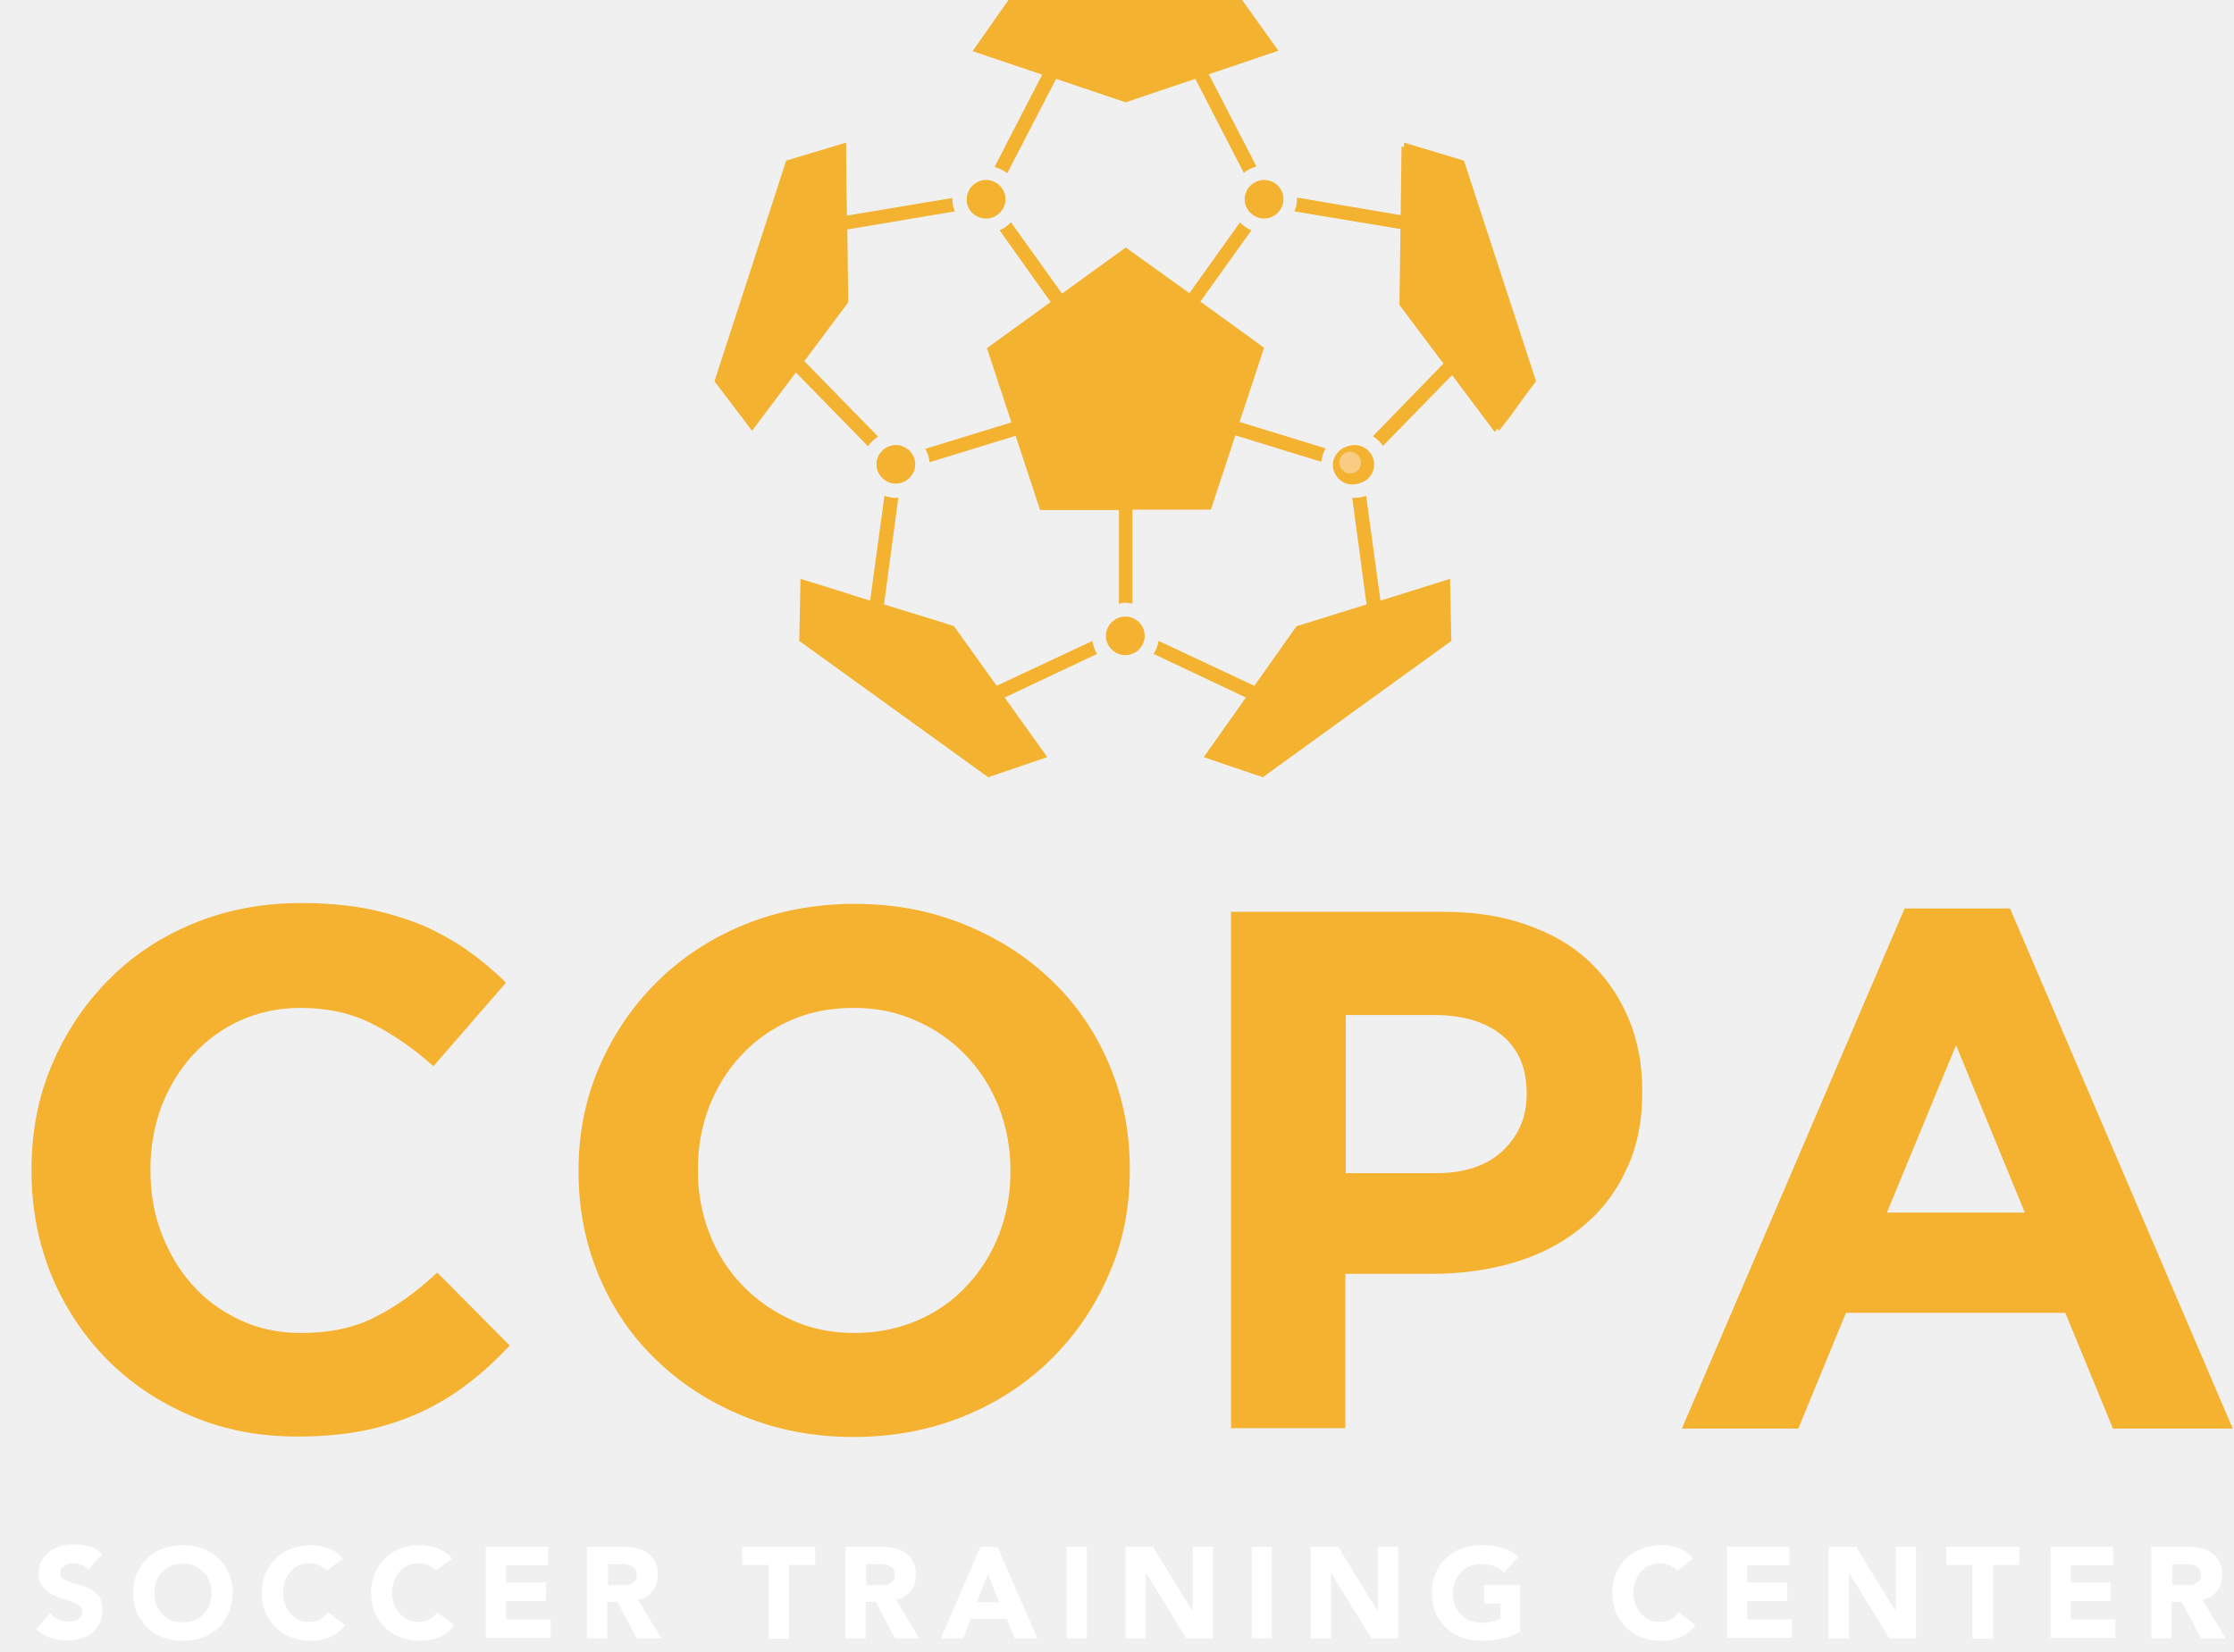
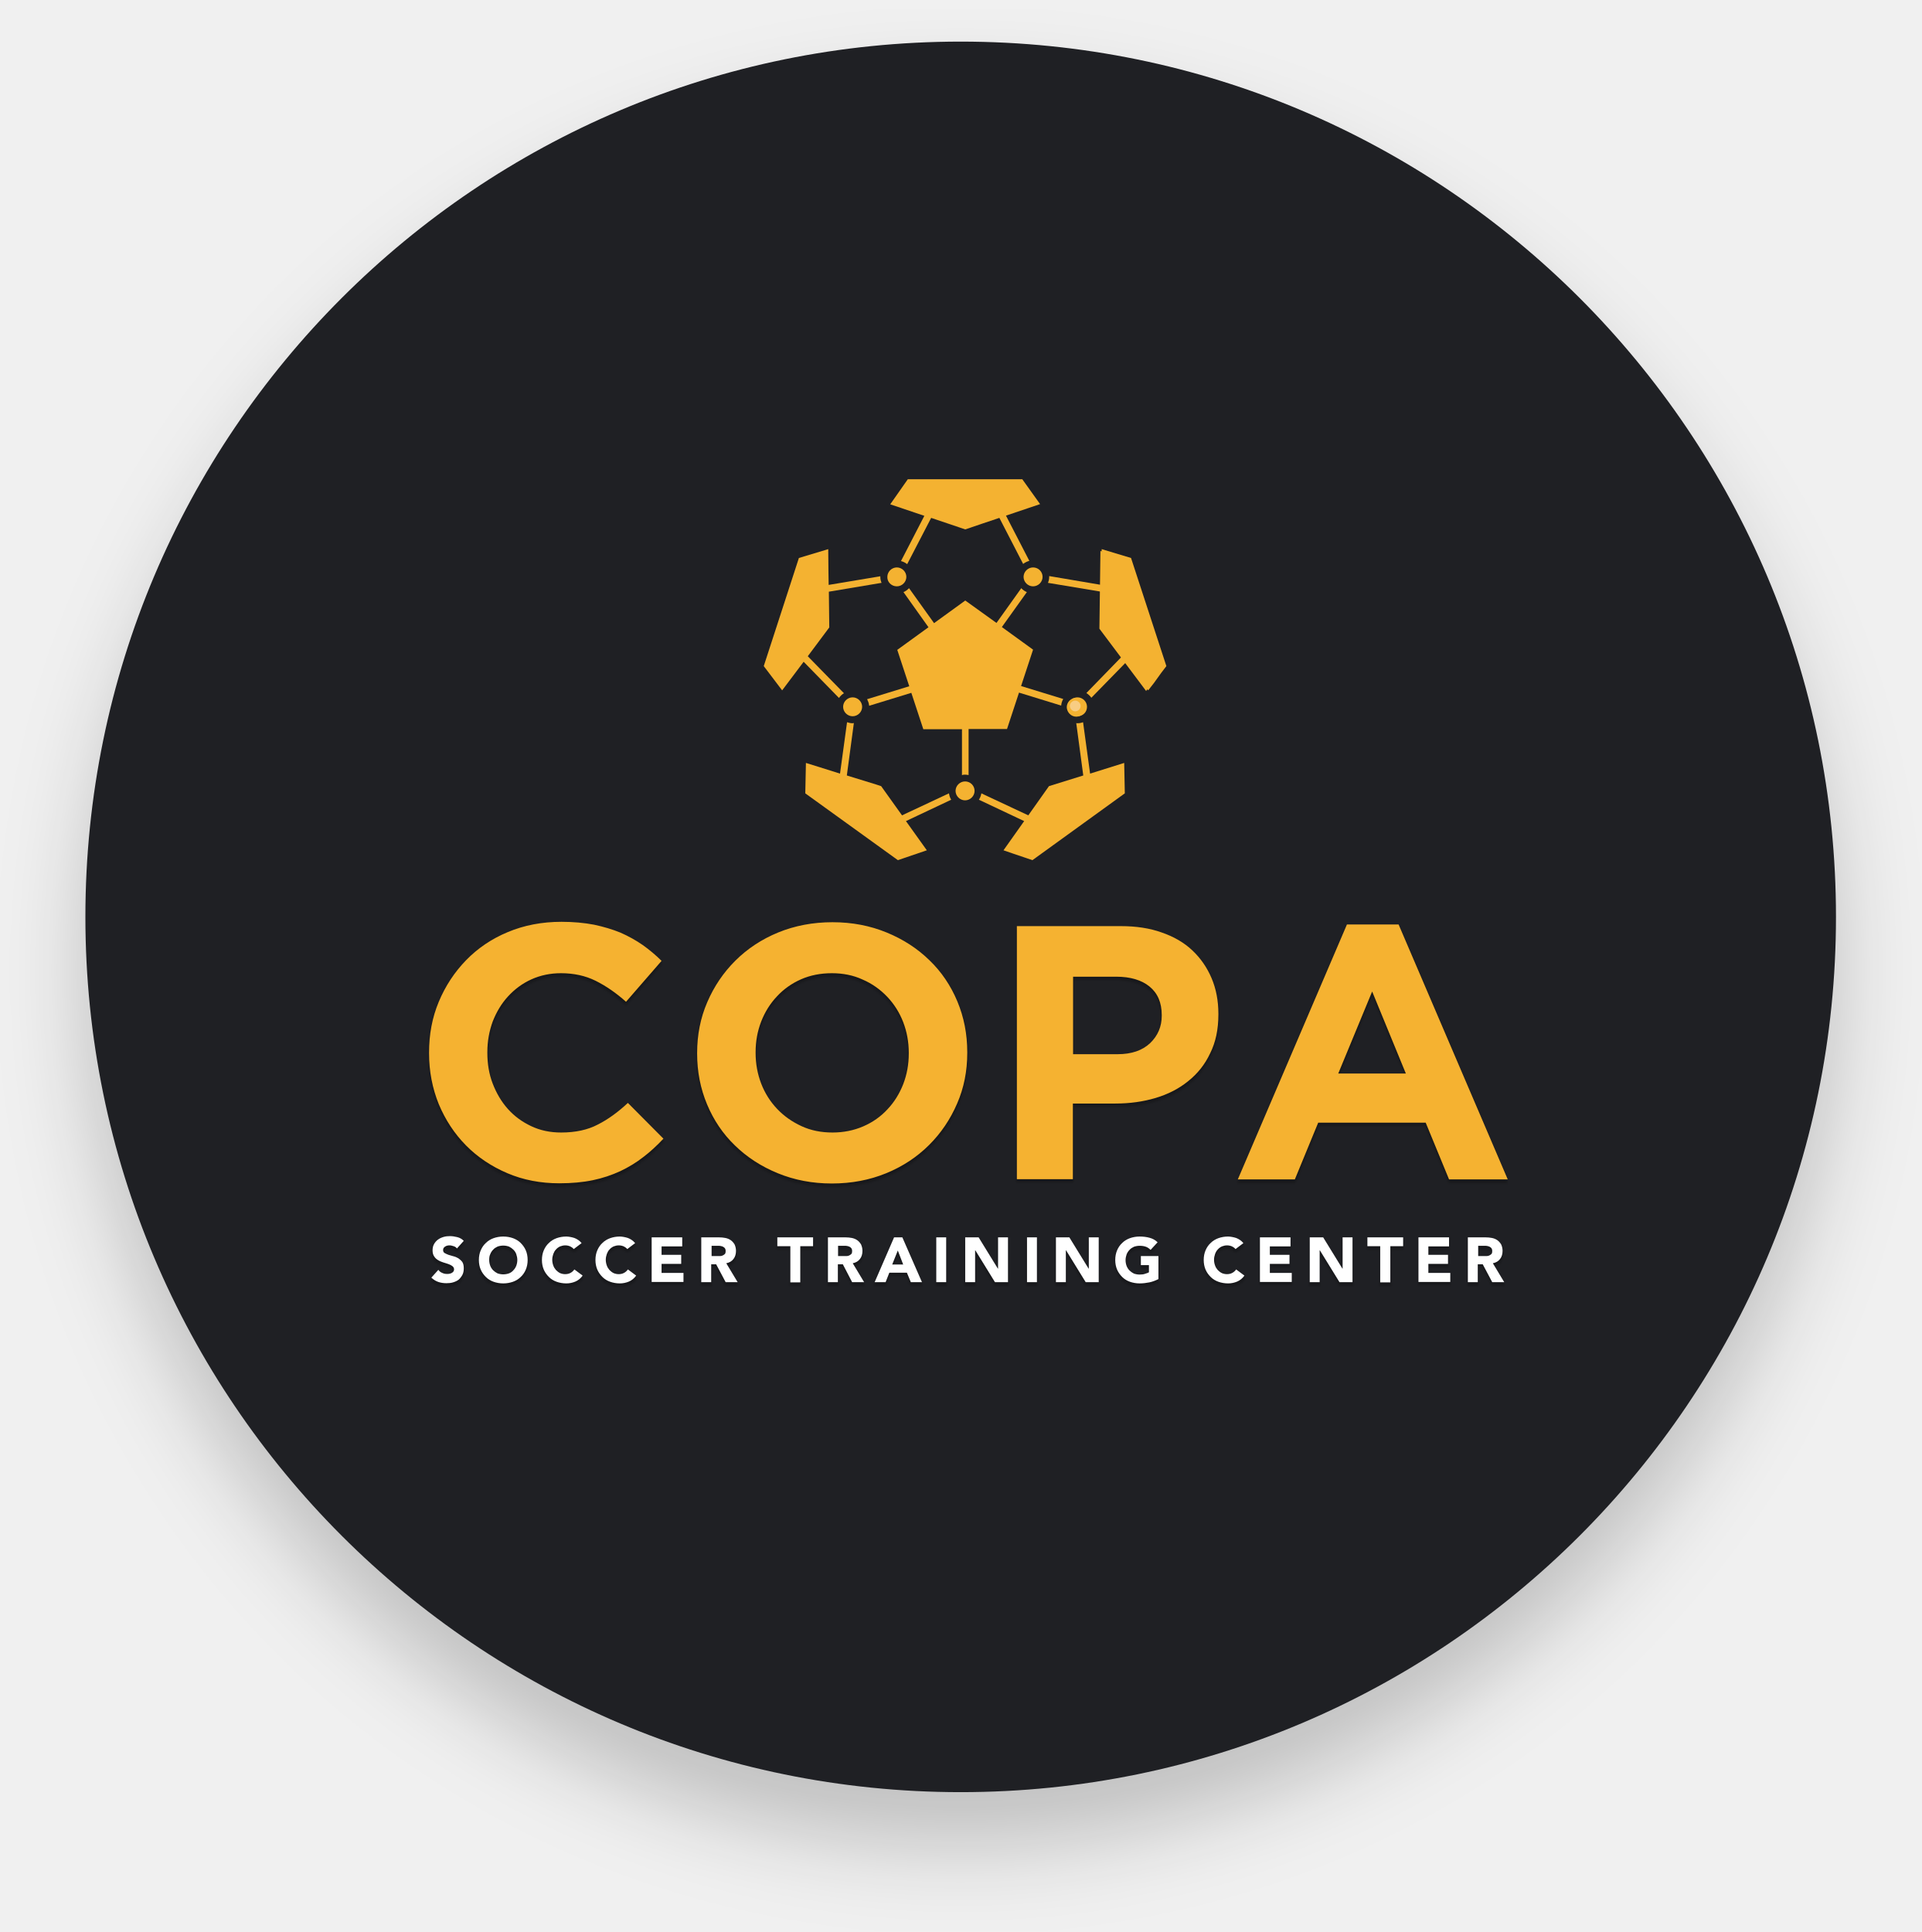
- <svg xmlns="http://www.w3.org/2000/svg" width="384" height="284" viewBox="0 0 384 284" fill="none">
-   <g>
-     <path fill-rule="evenodd" clip-rule="evenodd" d="M87.626 231.32L75.157 218.773C71.677 222.018 68.197 224.542 64.644 226.344C61.092 228.219 56.814 229.157 51.739 229.157C47.897 229.157 44.417 228.436 41.227 226.921C38.037 225.407 35.355 223.46 33.035 220.864C30.787 218.34 29.047 215.384 27.742 211.995C26.438 208.605 25.858 205 25.858 201.25V200.962C25.858 197.14 26.51 193.607 27.742 190.217C29.047 186.9 30.787 183.944 33.107 181.42C35.427 178.896 38.11 176.877 41.3 175.435C44.49 173.993 47.97 173.272 51.667 173.272C56.162 173.272 60.222 174.137 63.847 175.94C67.472 177.742 71.024 180.194 74.504 183.295L86.974 168.945C84.944 166.926 82.697 165.051 80.376 163.393C77.984 161.734 75.374 160.292 72.619 159.066C69.792 157.912 66.674 156.975 63.267 156.254C59.859 155.605 56.017 155.244 51.885 155.244C44.997 155.244 38.69 156.47 33.035 158.85C27.308 161.229 22.45 164.546 18.39 168.729C14.33 172.911 11.14 177.742 8.82 183.295C6.5 188.847 5.413 194.76 5.413 201.106V201.322C5.413 207.668 6.573 213.653 8.82 219.206C11.14 224.758 14.33 229.589 18.39 233.7C22.45 237.81 27.308 241.055 32.89 243.434C38.472 245.814 44.562 246.968 51.087 246.968C55.437 246.968 59.352 246.607 62.832 245.886C66.312 245.165 69.502 244.083 72.474 242.713C75.374 241.343 78.129 239.685 80.594 237.738C82.987 235.935 85.306 233.772 87.626 231.32ZM194.2 201.25V200.962C194.2 194.616 193.04 188.703 190.72 183.151C188.4 177.598 185.137 172.767 180.932 168.729C176.727 164.618 171.725 161.373 165.925 158.994C160.125 156.614 153.818 155.388 146.93 155.388C140.043 155.388 133.663 156.614 127.863 158.994C122.063 161.373 117.061 164.691 112.856 168.873C108.651 173.055 105.389 177.887 102.996 183.439C100.604 188.992 99.444 194.905 99.444 201.25V201.467C99.444 207.812 100.604 213.725 102.924 219.278C105.244 224.83 108.506 229.661 112.711 233.7C116.916 237.81 121.918 241.055 127.718 243.434C133.518 245.814 139.826 247.04 146.713 247.04C153.6 247.04 159.98 245.814 165.78 243.434C171.58 241.055 176.582 237.738 180.787 233.555C184.992 229.373 188.255 224.542 190.647 218.989C193.04 213.509 194.2 207.596 194.2 201.25ZM173.682 201.467C173.682 205.288 173.03 208.822 171.725 212.211C170.42 215.528 168.607 218.484 166.215 221.008C163.895 223.532 161.068 225.551 157.733 226.993C154.398 228.436 150.773 229.157 146.93 229.157C142.943 229.157 139.318 228.436 136.056 226.921C132.793 225.407 129.966 223.46 127.501 220.864C125.108 218.34 123.223 215.384 121.918 211.995C120.613 208.605 119.961 205 119.961 201.25V200.962C119.961 197.14 120.613 193.607 121.918 190.217C123.223 186.9 125.036 183.944 127.428 181.42C129.748 178.896 132.576 176.877 135.838 175.435C139.101 173.993 142.725 173.272 146.713 173.272C150.628 173.272 154.253 173.993 157.515 175.507C160.85 176.949 163.678 178.968 166.143 181.564C168.535 184.088 170.42 187.045 171.725 190.434C173.03 193.823 173.682 197.428 173.682 201.178V201.467ZM282.285 187.766V187.477C282.285 182.934 281.488 178.752 279.893 175.002C278.298 171.253 276.051 168.008 273.151 165.267C270.251 162.527 266.626 160.436 262.421 158.994C258.216 157.48 253.431 156.758 248.066 156.758H211.599V245.526H231.246V218.989H246.181C251.184 218.989 255.896 218.34 260.246 217.042C264.596 215.744 268.438 213.797 271.701 211.129C274.963 208.533 277.573 205.288 279.386 201.394C281.343 197.5 282.285 192.958 282.285 187.766ZM262.421 188.198C262.421 192.02 261.043 195.193 258.361 197.789C255.606 200.385 251.836 201.683 246.906 201.683H231.319V174.497H246.471C251.401 174.497 255.316 175.651 258.143 177.959C260.971 180.266 262.421 183.583 262.421 187.982V188.198ZM383.784 245.598L345.504 156.182H327.38L289.1 245.598H309.11L317.302 225.695H355.002L363.194 245.598H383.784ZM348.042 208.461H324.335L336.225 179.689L348.042 208.461Z" fill="#F5B231" />
-     <path d="M15.2 269.827C14.91 269.466 14.548 269.178 14.04 269.033C13.533 268.889 13.098 268.745 12.663 268.745C12.445 268.745 12.155 268.745 11.865 268.817C11.575 268.889 11.358 268.961 11.14 269.105C10.923 269.25 10.705 269.394 10.56 269.61C10.415 269.827 10.343 270.043 10.343 270.331C10.343 270.836 10.488 271.197 10.85 271.413C11.213 271.629 11.648 271.846 12.228 272.062C12.735 272.206 13.388 272.423 13.968 272.567C14.62 272.711 15.2 272.999 15.707 273.288C16.215 273.648 16.723 274.081 17.085 274.586C17.448 275.163 17.593 275.884 17.593 276.821C17.593 277.687 17.448 278.48 17.085 279.129C16.723 279.778 16.288 280.355 15.78 280.787C15.2 281.22 14.548 281.508 13.823 281.725C13.098 281.941 12.3 282.013 11.503 282.013C10.488 282.013 9.545 281.869 8.675 281.581C7.805 281.292 7.008 280.787 6.21 280.066L8.675 277.326C9.038 277.831 9.473 278.191 10.053 278.408C10.633 278.696 11.14 278.768 11.72 278.768C12.01 278.768 12.3 278.768 12.59 278.696C12.88 278.624 13.17 278.552 13.388 278.408C13.605 278.263 13.823 278.119 13.968 277.903C14.113 277.687 14.185 277.47 14.185 277.182C14.185 276.677 13.968 276.316 13.605 276.028C13.243 275.74 12.808 275.523 12.228 275.307C11.648 275.091 11.068 274.946 10.415 274.73C9.763 274.514 9.183 274.297 8.603 273.937C8.023 273.576 7.588 273.216 7.225 272.639C6.863 272.134 6.645 271.413 6.645 270.548C6.645 269.682 6.79 268.961 7.153 268.312C7.515 267.663 7.95 267.159 8.53 266.726C9.11 266.293 9.763 266.005 10.488 265.788C11.213 265.572 11.938 265.5 12.735 265.5C13.605 265.5 14.475 265.644 15.345 265.861C16.215 266.077 16.94 266.51 17.593 267.159L15.2 269.827Z" fill="white" />
-     <path d="M22.886 273.865C22.886 272.639 23.103 271.485 23.538 270.476C23.973 269.466 24.553 268.601 25.35 267.88C26.075 267.159 27.018 266.582 28.033 266.221C29.048 265.861 30.208 265.644 31.44 265.644C32.673 265.644 33.833 265.861 34.848 266.221C35.863 266.582 36.805 267.159 37.53 267.88C38.255 268.601 38.908 269.466 39.343 270.476C39.778 271.485 39.995 272.639 39.995 273.865C39.995 275.091 39.778 276.244 39.343 277.254C38.908 278.264 38.328 279.129 37.53 279.85C36.805 280.571 35.863 281.148 34.848 281.508C33.833 281.869 32.673 282.085 31.44 282.085C30.208 282.085 29.048 281.869 28.033 281.508C27.018 281.148 26.075 280.571 25.35 279.85C24.625 279.129 23.973 278.264 23.538 277.254C23.103 276.244 22.886 275.091 22.886 273.865ZM26.51 273.865C26.51 274.586 26.655 275.307 26.873 275.884C27.09 276.461 27.453 277.038 27.888 277.47C28.323 277.903 28.83 278.264 29.41 278.552C29.99 278.768 30.715 278.912 31.44 278.912C32.165 278.912 32.89 278.768 33.47 278.552C34.05 278.336 34.558 277.975 34.993 277.47C35.428 277.038 35.79 276.461 36.008 275.884C36.225 275.307 36.37 274.586 36.37 273.865C36.37 273.144 36.225 272.495 36.008 271.846C35.79 271.197 35.428 270.692 34.993 270.259C34.558 269.827 34.05 269.466 33.47 269.178C32.89 268.961 32.165 268.817 31.44 268.817C30.715 268.817 29.99 268.961 29.41 269.178C28.83 269.466 28.323 269.755 27.888 270.259C27.453 270.692 27.09 271.269 26.873 271.846C26.583 272.423 26.51 273.072 26.51 273.865Z" fill="white" />
-     <path d="M56.162 270.043C55.799 269.61 55.364 269.322 54.929 269.106C54.422 268.889 53.842 268.745 53.189 268.745C52.537 268.745 51.957 268.889 51.377 269.106C50.797 269.394 50.362 269.682 49.927 270.187C49.492 270.62 49.202 271.197 48.984 271.774C48.767 272.423 48.622 273.072 48.622 273.793C48.622 274.514 48.767 275.235 48.984 275.812C49.202 276.461 49.565 276.966 49.927 277.398C50.362 277.831 50.797 278.191 51.377 278.48C51.885 278.696 52.537 278.84 53.117 278.84C53.842 278.84 54.494 278.696 55.002 278.408C55.582 278.119 56.017 277.687 56.379 277.182L59.279 279.345C58.627 280.283 57.757 281.004 56.742 281.436C55.727 281.869 54.639 282.085 53.552 282.085C52.319 282.085 51.16 281.869 50.145 281.508C49.13 281.148 48.187 280.571 47.462 279.85C46.737 279.129 46.084 278.264 45.65 277.254C45.215 276.244 44.997 275.091 44.997 273.865C44.997 272.639 45.215 271.485 45.65 270.476C46.084 269.466 46.664 268.601 47.462 267.88C48.187 267.159 49.13 266.582 50.145 266.221C51.16 265.861 52.319 265.644 53.552 265.644C53.987 265.644 54.494 265.716 54.929 265.789C55.437 265.861 55.872 266.005 56.379 266.149C56.814 266.293 57.322 266.582 57.757 266.87C58.192 267.159 58.554 267.519 58.917 267.952L56.162 270.043Z" fill="white" />
-     <path d="M74.939 270.043C74.576 269.61 74.141 269.322 73.706 269.106C73.199 268.889 72.619 268.745 71.966 268.745C71.314 268.745 70.734 268.889 70.154 269.106C69.574 269.394 69.139 269.682 68.704 270.187C68.269 270.62 67.979 271.197 67.761 271.774C67.544 272.423 67.399 273.072 67.399 273.793C67.399 274.514 67.544 275.235 67.761 275.812C67.979 276.461 68.341 276.966 68.704 277.398C69.139 277.831 69.574 278.191 70.154 278.48C70.661 278.696 71.314 278.84 71.894 278.84C72.619 278.84 73.271 278.696 73.779 278.408C74.359 278.119 74.794 277.687 75.156 277.182L78.056 279.345C77.404 280.283 76.534 281.004 75.519 281.436C74.504 281.869 73.416 282.085 72.329 282.085C71.096 282.085 69.936 281.869 68.921 281.508C67.906 281.148 66.964 280.571 66.239 279.85C65.514 279.129 64.862 278.264 64.427 277.254C63.992 276.244 63.774 275.091 63.774 273.865C63.774 272.639 63.992 271.485 64.427 270.476C64.862 269.466 65.442 268.601 66.239 267.88C66.964 267.159 67.906 266.582 68.921 266.221C69.936 265.861 71.096 265.644 72.329 265.644C72.764 265.644 73.271 265.716 73.706 265.789C74.214 265.861 74.649 266.005 75.156 266.149C75.591 266.293 76.099 266.582 76.534 266.87C76.969 267.159 77.331 267.519 77.694 267.952L74.939 270.043Z" fill="white" />
-     <path d="M83.493 265.933H94.223V269.106H86.974V272.062H93.861V275.235H86.974V278.408H94.658V281.581H83.493V265.933Z" fill="white" />
-     <path d="M100.966 265.933H107.056C107.853 265.933 108.651 266.005 109.376 266.149C110.101 266.293 110.753 266.582 111.26 266.942C111.768 267.303 112.203 267.808 112.565 268.385C112.855 269.034 113.073 269.755 113.073 270.692C113.073 271.774 112.783 272.783 112.203 273.504C111.623 274.298 110.753 274.802 109.666 275.019L113.653 281.653H109.448L106.113 275.379H104.373V281.653H100.893V265.933H100.966ZM104.446 272.495H106.476C106.766 272.495 107.128 272.495 107.491 272.495C107.853 272.495 108.143 272.423 108.433 272.279C108.723 272.134 108.941 271.99 109.158 271.774C109.376 271.557 109.448 271.197 109.448 270.764C109.448 270.332 109.376 270.043 109.231 269.827C109.086 269.61 108.868 269.394 108.578 269.25C108.361 269.106 107.998 269.034 107.708 268.961C107.346 268.889 107.056 268.889 106.766 268.889H104.518V272.495H104.446Z" fill="white" />
-     <path d="M132.068 269.034H127.573V265.933H140.116V269.034H135.621V281.725H132.141V269.034H132.068Z" fill="white" />
-     <path d="M145.336 265.933H151.426C152.223 265.933 153.02 266.005 153.745 266.149C154.47 266.293 155.123 266.582 155.63 266.942C156.138 267.303 156.573 267.808 156.935 268.385C157.225 269.034 157.443 269.755 157.443 270.692C157.443 271.774 157.153 272.783 156.573 273.504C155.993 274.298 155.123 274.802 154.035 275.019L158.023 281.653H153.818L150.556 275.379H148.816V281.653H145.336V265.933ZM148.816 272.495H150.845C151.135 272.495 151.498 272.495 151.86 272.495C152.223 272.495 152.513 272.423 152.803 272.279C153.093 272.134 153.31 271.99 153.528 271.774C153.745 271.557 153.818 271.197 153.818 270.764C153.818 270.332 153.745 270.043 153.6 269.827C153.455 269.61 153.238 269.394 152.948 269.25C152.73 269.106 152.368 269.034 152.078 268.961C151.715 268.889 151.425 268.889 151.135 268.889H148.888V272.495H148.816Z" fill="white" />
-     <path d="M168.535 265.933H171.435L178.323 281.653H174.408L173.03 278.336H166.868L165.563 281.653H161.72L168.535 265.933ZM169.84 270.548L167.883 275.451H171.725L169.84 270.548Z" fill="white" />
-     <path d="M183.325 265.933H186.805V281.653H183.325V265.933Z" fill="white" />
-     <path d="M193.474 265.933H198.187L204.929 276.894H205.002V265.933H208.482V281.653H203.914L197.027 270.476H196.954V281.653H193.474V265.933Z" fill="white" />
-     <path d="M215.151 265.933H218.631V281.653H215.151V265.933Z" fill="white" />
-     <path d="M225.302 265.933H230.014L236.756 276.894H236.829V265.933H240.309V281.653H235.741L228.854 270.476H228.781V281.653H225.302V265.933Z" fill="white" />
-     <path d="M261.261 280.571C260.246 281.076 259.159 281.508 258.071 281.725C256.984 281.941 255.824 282.085 254.664 282.085C253.431 282.085 252.271 281.869 251.256 281.508C250.241 281.148 249.299 280.571 248.574 279.85C247.849 279.129 247.196 278.264 246.761 277.254C246.326 276.244 246.109 275.091 246.109 273.865C246.109 272.639 246.326 271.485 246.761 270.476C247.196 269.466 247.776 268.601 248.574 267.88C249.299 267.159 250.241 266.582 251.256 266.221C252.271 265.861 253.431 265.644 254.664 265.644C255.896 265.644 257.129 265.789 258.144 266.077C259.231 266.365 260.174 266.87 260.971 267.663L258.506 270.331C257.999 269.827 257.491 269.466 256.911 269.25C256.331 269.033 255.606 268.889 254.664 268.889C253.939 268.889 253.214 269.033 252.634 269.25C252.054 269.538 251.546 269.827 251.111 270.331C250.676 270.764 250.314 271.341 250.096 271.918C249.879 272.567 249.734 273.216 249.734 273.937C249.734 274.658 249.879 275.379 250.096 275.956C250.314 276.533 250.676 277.11 251.111 277.542C251.546 277.975 252.054 278.336 252.634 278.624C253.214 278.84 253.939 278.985 254.664 278.985C255.389 278.985 256.114 278.912 256.621 278.696C257.201 278.552 257.636 278.336 257.926 278.191V275.668H255.099V272.495H261.261V280.571Z" fill="white" />
-     <path d="M288.303 270.043C287.941 269.61 287.506 269.322 287.071 269.106C286.563 268.889 285.983 268.745 285.331 268.745C284.678 268.745 284.098 268.889 283.518 269.106C282.938 269.394 282.503 269.682 282.068 270.187C281.633 270.62 281.343 271.197 281.126 271.774C280.908 272.423 280.763 273.072 280.763 273.793C280.763 274.514 280.908 275.235 281.126 275.812C281.343 276.461 281.706 276.966 282.068 277.398C282.503 277.831 282.938 278.191 283.518 278.48C284.026 278.696 284.678 278.84 285.258 278.84C285.983 278.84 286.636 278.696 287.143 278.408C287.723 278.119 288.158 277.687 288.521 277.182L291.421 279.345C290.768 280.283 289.898 281.004 288.883 281.436C287.868 281.869 286.781 282.085 285.693 282.085C284.461 282.085 283.301 281.869 282.286 281.508C281.271 281.148 280.328 280.571 279.603 279.85C278.878 279.129 278.226 278.264 277.791 277.254C277.356 276.244 277.138 275.091 277.138 273.865C277.138 272.639 277.356 271.485 277.791 270.476C278.226 269.466 278.806 268.601 279.603 267.88C280.328 267.159 281.271 266.582 282.286 266.221C283.301 265.861 284.461 265.644 285.693 265.644C286.128 265.644 286.636 265.716 287.071 265.789C287.578 265.861 288.013 266.005 288.521 266.149C288.956 266.293 289.463 266.582 289.898 266.87C290.333 267.159 290.696 267.519 291.058 267.952L288.303 270.043Z" fill="white" />
-     <path d="M296.858 265.933H307.588V269.106H300.338V272.062H307.225V275.235H300.338V278.408H308.023V281.581H296.858V265.933Z" fill="white" />
-     <path d="M314.33 265.933H319.042L325.785 276.894H325.857V265.933H329.337V281.653H324.77L317.882 270.476H317.81V281.653H314.33V265.933Z" fill="white" />
-     <path d="M339.052 269.034H334.557V265.933H347.099V269.034H342.604V281.725H339.052V269.034Z" fill="white" />
-     <path d="M352.464 265.933H363.194V269.106H355.944V272.062H362.832V275.235H355.944V278.408H363.629V281.581H352.464V265.933Z" fill="white" />
-     <path d="M369.863 265.933H375.953C376.751 265.933 377.548 266.005 378.273 266.149C378.998 266.293 379.651 266.582 380.158 266.942C380.666 267.303 381.101 267.808 381.463 268.385C381.753 269.034 381.971 269.755 381.971 270.692C381.971 271.774 381.681 272.783 381.101 273.504C380.521 274.298 379.651 274.802 378.563 275.019L382.551 281.653H378.346L375.011 275.379H373.271V281.653H369.791V265.933H369.863ZM373.343 272.495H375.373C375.663 272.495 376.026 272.495 376.388 272.495C376.751 272.495 377.041 272.423 377.331 272.279C377.621 272.134 377.838 271.99 378.056 271.774C378.273 271.557 378.346 271.197 378.346 270.764C378.346 270.332 378.273 270.043 378.128 269.827C377.983 269.61 377.766 269.394 377.476 269.25C377.258 269.106 376.896 269.034 376.606 268.961C376.243 268.889 375.953 268.889 375.663 268.889H373.416V272.495H373.343Z" fill="white" />
+ <svg xmlns="http://www.w3.org/2000/svg" width="180" height="181" viewBox="0 0 180 181" fill="none">
+   <g filter="url(#filter0_d_504_11884)">
+     <circle cx="90" cy="85.898" r="82" fill="#1F2024" />
  </g>
-   <path fill-rule="evenodd" clip-rule="evenodd" d="M193.425 103.622C193.86 103.622 194.222 103.694 194.657 103.766V87.613H204.155H208.142L212.347 74.85L227.137 79.393C227.209 78.6 227.427 77.806 227.862 77.085L213.072 72.542L217.277 59.779L206.33 51.847L215.102 39.588C214.377 39.3 213.652 38.795 213.144 38.218L204.445 50.405L199.225 46.655L193.497 42.545L182.55 50.477L173.778 38.218C173.198 38.795 172.545 39.3 171.82 39.588L180.593 51.919L169.645 59.851L173.85 72.615L159.06 77.157C159.423 77.879 159.713 78.6 159.785 79.465L174.575 74.922L178.78 87.686H182.188H192.337V103.838C192.627 103.622 193.062 103.622 193.425 103.622Z" fill="#F4B231" />
-   <path fill-rule="evenodd" clip-rule="evenodd" d="M187.769 110.184L171.312 117.9L163.99 107.66L162.25 107.083L151.955 103.91L154.42 85.522C154.275 85.522 154.13 85.595 153.985 85.595C153.332 85.595 152.68 85.45 152.027 85.234L149.562 103.261L142.24 100.954L137.6 99.512L137.383 110.184L169.862 133.62L180.012 130.158L172.689 119.919L188.567 112.419C188.132 111.77 187.914 110.977 187.769 110.184Z" fill="#F4B231" />
-   <path fill-rule="evenodd" clip-rule="evenodd" d="M170.95 28.7C171.748 28.916 172.473 29.277 173.125 29.781L181.535 13.557L193.497 17.595L199.225 15.648L205.46 13.557L213.797 29.709C214.449 29.204 215.174 28.844 215.972 28.628L207.779 12.763L219.742 8.725L213.507 0H210.027H177.692H173.343L167.18 8.797L179.142 12.835L170.95 28.7Z" fill="#F4B231" />
-   <path fill-rule="evenodd" clip-rule="evenodd" d="M169.5 37.569C171.312 37.569 172.835 36.055 172.835 34.252C172.835 32.449 171.312 30.935 169.5 30.935C167.688 30.935 166.165 32.449 166.165 34.252C166.093 36.055 167.615 37.569 169.5 37.569Z" fill="#F4B231" />
-   <path fill-rule="evenodd" clip-rule="evenodd" d="M150.65 79.826C150.65 81.628 152.173 83.143 153.985 83.143C155.798 83.143 157.32 81.628 157.32 79.826C157.32 78.023 155.798 76.508 153.985 76.508C152.173 76.508 150.65 78.023 150.65 79.826Z" fill="#F4B231" />
-   <path fill-rule="evenodd" clip-rule="evenodd" d="M193.425 106.002C191.613 106.002 190.09 107.516 190.09 109.319C190.09 111.121 191.613 112.636 193.425 112.636C195.238 112.636 196.76 111.121 196.76 109.319C196.76 107.516 195.31 106.002 193.425 106.002Z" fill="#F4B231" />
-   <path fill-rule="evenodd" clip-rule="evenodd" d="M236.199 79.826C236.199 78.023 234.677 76.508 232.864 76.508C231.052 76.508 229.529 78.023 229.529 79.826C229.529 81.628 231.052 83.143 232.864 83.143C234.749 83.143 236.199 81.7 236.199 79.826Z" fill="#F4B231" />
-   <path fill-rule="evenodd" clip-rule="evenodd" d="M217.277 30.935C215.464 30.935 213.942 32.449 213.942 34.252C213.942 36.055 215.464 37.569 217.277 37.569C219.089 37.569 220.612 36.055 220.612 34.252C220.612 32.377 219.089 30.935 217.277 30.935Z" fill="#F4B231" />
-   <path fill-rule="evenodd" clip-rule="evenodd" d="M237.286 103.261L234.821 85.234C234.241 85.45 233.589 85.595 232.864 85.595C232.719 85.595 232.574 85.595 232.429 85.522L234.894 103.91L222.859 107.66L215.609 117.9L199.152 110.184C199.007 110.977 198.717 111.77 198.282 112.419L214.159 119.919L206.909 130.158L210.462 131.384L217.059 133.62L249.466 110.184L249.249 99.512L237.286 103.261Z" fill="#F4B231" />
-   <path fill-rule="evenodd" clip-rule="evenodd" d="M262.226 67.927L264.039 65.548L251.642 27.618L241.347 24.517L241.202 37.064L222.932 33.964C222.932 34.036 222.932 34.18 222.932 34.252C222.932 34.973 222.787 35.694 222.497 36.343L241.129 39.444L240.984 51.991L248.524 62.087L235.982 74.994C236.634 75.427 237.287 76.004 237.722 76.653L250.119 63.961L257.659 74.057L259.689 71.461L262.226 67.927Z" fill="#F4B231" />
-   <path fill-rule="evenodd" clip-rule="evenodd" d="M136.803 64.034L149.2 76.725C149.635 76.076 150.215 75.499 150.94 75.066L138.253 62.087L145.793 51.991L145.648 39.444L164.135 36.343C163.845 35.694 163.7 34.973 163.7 34.252C163.7 34.18 163.7 34.108 163.7 34.036L145.575 37.064L145.503 32.305L145.43 24.517L135.136 27.618L122.811 65.548L125.276 68.793L129.263 74.057L136.803 64.034Z" fill="#F4B231" />
-   <path fill-rule="evenodd" clip-rule="evenodd" d="M232.429 83.287C234.242 83.287 235.764 81.773 235.764 79.97C235.764 78.167 234.242 76.653 232.429 76.653C230.617 76.653 229.094 78.167 229.094 79.97C229.167 81.773 230.617 83.287 232.429 83.287Z" fill="#F4B231" />
-   <path fill-rule="evenodd" clip-rule="evenodd" d="M232.066 81.412C233.081 81.412 233.951 80.547 233.951 79.537C233.951 78.528 233.081 77.662 232.066 77.662C231.051 77.662 230.181 78.528 230.181 79.537C230.254 80.547 231.051 81.412 232.066 81.412Z" fill="#F8CD83" />
-   <path fill-rule="evenodd" clip-rule="evenodd" d="M251.061 28.267L240.911 25.166L240.549 52.424L256.934 74.273L263.386 65.836L251.061 28.267Z" fill="#F4B231" />
+   <g clip-path="url(#clip0_504_11884)" filter="url(#filter1_d_504_11884)">
+     <path fill-rule="evenodd" clip-rule="evenodd" d="M62.153 106.678L58.822 103.327C57.893 104.194 56.964 104.868 56.015 105.349C55.066 105.85 53.923 106.1 52.568 106.1C51.542 106.1 50.612 105.908 49.761 105.503C48.909 105.099 48.192 104.579 47.572 103.885C46.972 103.211 46.508 102.422 46.159 101.517C45.81 100.611 45.656 99.648 45.656 98.647V98.57C45.656 97.549 45.83 96.606 46.159 95.7C46.508 94.814 46.972 94.025 47.592 93.351C48.212 92.677 48.928 92.138 49.78 91.752C50.632 91.367 51.561 91.175 52.549 91.175C53.749 91.175 54.834 91.406 55.802 91.887C56.77 92.369 57.719 93.023 58.648 93.852L61.978 90.019C61.436 89.48 60.836 88.979 60.216 88.536C59.578 88.093 58.88 87.708 58.145 87.381C57.389 87.072 56.557 86.822 55.647 86.629C54.737 86.456 53.711 86.36 52.607 86.36C50.767 86.36 49.083 86.687 47.572 87.323C46.043 87.958 44.746 88.844 43.661 89.961C42.577 91.078 41.725 92.369 41.105 93.852C40.486 95.335 40.195 96.914 40.195 98.609V98.666C40.195 100.361 40.505 101.96 41.105 103.442C41.725 104.925 42.577 106.216 43.661 107.314C44.746 108.411 46.043 109.278 47.534 109.913C49.025 110.549 50.651 110.857 52.394 110.857C53.556 110.857 54.601 110.761 55.531 110.568C56.46 110.376 57.312 110.087 58.106 109.721C58.88 109.355 59.616 108.912 60.275 108.392C60.913 107.911 61.533 107.333 62.153 106.678ZM90.616 98.647V98.57C90.616 96.875 90.306 95.296 89.687 93.813C89.067 92.33 88.196 91.04 87.073 89.961C85.95 88.864 84.614 87.997 83.064 87.361C81.516 86.726 79.831 86.398 77.992 86.398C76.152 86.398 74.448 86.726 72.899 87.361C71.35 87.997 70.014 88.883 68.891 90C67.768 91.117 66.897 92.407 66.258 93.89C65.619 95.373 65.309 96.952 65.309 98.647V98.705C65.309 100.4 65.619 101.979 66.238 103.462C66.858 104.945 67.729 106.235 68.852 107.314C69.975 108.411 71.311 109.278 72.86 109.913C74.409 110.549 76.094 110.876 77.933 110.876C79.773 110.876 81.477 110.549 83.026 109.913C84.575 109.278 85.911 108.392 87.034 107.275C88.157 106.158 89.028 104.868 89.667 103.385C90.306 101.921 90.616 100.342 90.616 98.647ZM85.136 98.705C85.136 99.725 84.962 100.669 84.614 101.574C84.265 102.46 83.781 103.25 83.142 103.924C82.522 104.598 81.767 105.137 80.876 105.522C79.986 105.908 79.018 106.1 77.992 106.1C76.927 106.1 75.958 105.908 75.087 105.503C74.216 105.099 73.461 104.579 72.802 103.885C72.163 103.211 71.66 102.422 71.311 101.517C70.963 100.611 70.788 99.648 70.788 98.647V98.57C70.788 97.549 70.963 96.606 71.311 95.7C71.66 94.814 72.144 94.025 72.783 93.351C73.403 92.677 74.158 92.138 75.029 91.752C75.9 91.367 76.868 91.175 77.933 91.175C78.979 91.175 79.947 91.367 80.818 91.772C81.709 92.157 82.464 92.696 83.123 93.389C83.762 94.063 84.265 94.853 84.614 95.758C84.962 96.663 85.136 97.626 85.136 98.628V98.705ZM114.142 95.046V94.969C114.142 93.755 113.929 92.638 113.503 91.637C113.077 90.635 112.477 89.769 111.702 89.037C110.928 88.305 109.959 87.746 108.836 87.361C107.713 86.957 106.435 86.764 105.003 86.764H95.263V110.472H100.51V103.385H104.499C105.835 103.385 107.094 103.211 108.255 102.865C109.417 102.518 110.443 101.998 111.315 101.285C112.186 100.592 112.883 99.725 113.367 98.686C113.89 97.646 114.142 96.432 114.142 95.046ZM108.836 95.161C108.836 96.182 108.468 97.029 107.752 97.723C107.016 98.416 106.009 98.763 104.693 98.763H100.53V91.502H104.577C105.893 91.502 106.939 91.81 107.694 92.426C108.449 93.043 108.836 93.929 108.836 95.103V95.161ZM141.25 110.491L131.026 86.61H126.185L115.962 110.491H121.306L123.494 105.176H133.563L135.751 110.491H141.25ZM131.704 100.573H125.372L128.548 92.889L131.704 100.573Z" fill="#F5B231" />
+     <path d="M42.809 116.962C42.732 116.866 42.635 116.789 42.499 116.75C42.364 116.712 42.248 116.673 42.132 116.673C42.073 116.673 41.996 116.673 41.919 116.693C41.841 116.712 41.783 116.731 41.725 116.77C41.667 116.808 41.609 116.847 41.57 116.904C41.531 116.962 41.512 117.02 41.512 117.097C41.512 117.232 41.551 117.328 41.647 117.386C41.744 117.444 41.86 117.501 42.015 117.559C42.151 117.598 42.325 117.656 42.48 117.694C42.654 117.733 42.809 117.81 42.945 117.887C43.08 117.983 43.216 118.099 43.313 118.233C43.409 118.387 43.448 118.58 43.448 118.83C43.448 119.061 43.409 119.273 43.313 119.447C43.216 119.62 43.1 119.774 42.964 119.89C42.809 120.005 42.635 120.082 42.441 120.14C42.248 120.198 42.035 120.217 41.822 120.217C41.551 120.217 41.299 120.178 41.066 120.101C40.834 120.024 40.621 119.89 40.408 119.697L41.066 118.965C41.163 119.1 41.279 119.196 41.434 119.254C41.589 119.331 41.725 119.35 41.88 119.35C41.957 119.35 42.035 119.35 42.112 119.331C42.19 119.312 42.267 119.293 42.325 119.254C42.383 119.216 42.441 119.177 42.48 119.119C42.519 119.061 42.538 119.004 42.538 118.927C42.538 118.792 42.48 118.696 42.383 118.618C42.286 118.541 42.17 118.484 42.015 118.426C41.86 118.368 41.706 118.33 41.531 118.272C41.357 118.214 41.202 118.156 41.047 118.06C40.892 117.964 40.776 117.867 40.679 117.713C40.583 117.579 40.524 117.386 40.524 117.155C40.524 116.924 40.563 116.731 40.66 116.558C40.757 116.384 40.873 116.25 41.028 116.134C41.183 116.019 41.357 115.942 41.551 115.884C41.744 115.826 41.938 115.807 42.151 115.807C42.383 115.807 42.616 115.845 42.848 115.903C43.08 115.961 43.274 116.076 43.448 116.25L42.809 116.962Z" fill="white" />
+     <path d="M44.862 118.041C44.862 117.713 44.92 117.405 45.037 117.136C45.153 116.866 45.308 116.635 45.521 116.442C45.714 116.25 45.966 116.096 46.237 115.999C46.508 115.903 46.818 115.845 47.147 115.845C47.476 115.845 47.786 115.903 48.057 115.999C48.328 116.096 48.58 116.25 48.774 116.442C48.967 116.635 49.142 116.866 49.258 117.136C49.374 117.405 49.432 117.713 49.432 118.041C49.432 118.368 49.374 118.676 49.258 118.946C49.142 119.216 48.987 119.447 48.774 119.639C48.58 119.832 48.328 119.986 48.057 120.082C47.786 120.178 47.476 120.236 47.147 120.236C46.818 120.236 46.508 120.178 46.237 120.082C45.966 119.986 45.714 119.832 45.521 119.639C45.327 119.447 45.153 119.216 45.037 118.946C44.92 118.676 44.862 118.368 44.862 118.041ZM45.83 118.041C45.83 118.233 45.869 118.426 45.927 118.58C45.985 118.734 46.082 118.888 46.198 119.004C46.315 119.119 46.45 119.216 46.605 119.293C46.76 119.35 46.953 119.389 47.147 119.389C47.341 119.389 47.534 119.35 47.689 119.293C47.844 119.235 47.98 119.139 48.096 119.004C48.212 118.888 48.309 118.734 48.367 118.58C48.425 118.426 48.464 118.233 48.464 118.041C48.464 117.848 48.425 117.675 48.367 117.502C48.309 117.328 48.212 117.193 48.096 117.078C47.98 116.962 47.844 116.866 47.689 116.789C47.534 116.731 47.341 116.693 47.147 116.693C46.953 116.693 46.76 116.731 46.605 116.789C46.45 116.866 46.315 116.943 46.198 117.078C46.082 117.193 45.985 117.347 45.927 117.502C45.85 117.656 45.83 117.829 45.83 118.041Z" fill="white" />
+     <path d="M53.75 117.02C53.654 116.904 53.537 116.827 53.421 116.77C53.286 116.712 53.131 116.673 52.957 116.673C52.782 116.673 52.627 116.712 52.472 116.77C52.318 116.847 52.201 116.924 52.085 117.059C51.969 117.174 51.892 117.328 51.834 117.482C51.775 117.656 51.737 117.829 51.737 118.021C51.737 118.214 51.775 118.407 51.834 118.561C51.892 118.734 51.988 118.869 52.085 118.984C52.201 119.1 52.318 119.196 52.472 119.273C52.608 119.331 52.782 119.37 52.937 119.37C53.131 119.37 53.305 119.331 53.441 119.254C53.596 119.177 53.712 119.061 53.809 118.927L54.583 119.504C54.409 119.755 54.176 119.947 53.905 120.063C53.634 120.178 53.344 120.236 53.053 120.236C52.724 120.236 52.414 120.178 52.143 120.082C51.872 119.986 51.62 119.832 51.427 119.639C51.233 119.447 51.059 119.216 50.943 118.946C50.827 118.676 50.769 118.368 50.769 118.041C50.769 117.713 50.827 117.405 50.943 117.136C51.059 116.866 51.214 116.635 51.427 116.442C51.62 116.25 51.872 116.096 52.143 115.999C52.414 115.903 52.724 115.845 53.053 115.845C53.169 115.845 53.305 115.864 53.421 115.884C53.557 115.903 53.673 115.942 53.809 115.98C53.925 116.019 54.06 116.096 54.176 116.173C54.293 116.25 54.389 116.346 54.486 116.462L53.75 117.02Z" fill="white" />
+     <path d="M58.765 117.02C58.668 116.904 58.552 116.827 58.436 116.77C58.3 116.712 58.145 116.673 57.971 116.673C57.797 116.673 57.642 116.712 57.487 116.77C57.332 116.847 57.216 116.924 57.1 117.059C56.984 117.174 56.906 117.328 56.848 117.482C56.79 117.656 56.751 117.829 56.751 118.021C56.751 118.214 56.79 118.407 56.848 118.561C56.906 118.734 57.003 118.869 57.1 118.984C57.216 119.1 57.332 119.196 57.487 119.273C57.623 119.331 57.797 119.37 57.952 119.37C58.145 119.37 58.32 119.331 58.455 119.254C58.61 119.177 58.726 119.061 58.823 118.927L59.598 119.504C59.423 119.755 59.191 119.947 58.92 120.063C58.649 120.178 58.358 120.236 58.068 120.236C57.739 120.236 57.429 120.178 57.158 120.082C56.887 119.986 56.635 119.832 56.441 119.639C56.248 119.447 56.074 119.216 55.958 118.946C55.841 118.676 55.783 118.368 55.783 118.041C55.783 117.713 55.841 117.405 55.958 117.136C56.074 116.866 56.229 116.635 56.441 116.442C56.635 116.25 56.887 116.096 57.158 115.999C57.429 115.903 57.739 115.845 58.068 115.845C58.184 115.845 58.32 115.864 58.436 115.884C58.571 115.903 58.688 115.942 58.823 115.98C58.939 116.019 59.075 116.096 59.191 116.173C59.307 116.25 59.404 116.346 59.501 116.462L58.765 117.02Z" fill="white" />
+     <path d="M61.049 115.922H63.914V116.77H61.978V117.559H63.818V118.407H61.978V119.254H64.031V120.101H61.049V115.922V115.922Z" fill="white" />
+     <path d="M65.717 115.922H67.343C67.556 115.922 67.769 115.942 67.963 115.98C68.156 116.019 68.331 116.096 68.466 116.192C68.602 116.288 68.718 116.423 68.815 116.577C68.892 116.75 68.95 116.943 68.95 117.193C68.95 117.482 68.873 117.752 68.718 117.944C68.563 118.156 68.331 118.291 68.04 118.349L69.105 120.121H67.982L67.091 118.445H66.627V120.121H65.697V115.922H65.717ZM66.646 117.675H67.188C67.266 117.675 67.362 117.675 67.459 117.675C67.556 117.675 67.633 117.656 67.711 117.617C67.788 117.579 67.847 117.54 67.905 117.482C67.963 117.424 67.982 117.328 67.982 117.213C67.982 117.097 67.963 117.02 67.924 116.962C67.885 116.904 67.827 116.847 67.75 116.808C67.692 116.77 67.595 116.75 67.517 116.731C67.421 116.712 67.343 116.712 67.266 116.712H66.665V117.675H66.646Z" fill="white" />
+     <path d="M74.023 116.75H72.822V115.922H76.172V116.75H74.972V120.14H74.042V116.75H74.023Z" fill="white" />
+     <path d="M77.564 115.922H79.191C79.404 115.922 79.617 115.942 79.811 115.98C80.004 116.019 80.178 116.096 80.314 116.192C80.45 116.288 80.566 116.423 80.662 116.577C80.74 116.75 80.798 116.943 80.798 117.193C80.798 117.482 80.721 117.752 80.566 117.944C80.411 118.156 80.178 118.291 79.888 118.349L80.953 120.121H79.83L78.959 118.445H78.494V120.121H77.564V115.922ZM78.494 117.675H79.036C79.114 117.675 79.21 117.675 79.307 117.675C79.404 117.675 79.481 117.656 79.559 117.617C79.636 117.579 79.694 117.54 79.752 117.482C79.811 117.424 79.83 117.328 79.83 117.213C79.83 117.097 79.811 117.02 79.772 116.962C79.733 116.904 79.675 116.847 79.598 116.808C79.54 116.77 79.443 116.75 79.365 116.731C79.268 116.712 79.191 116.712 79.114 116.712H78.513V117.675H78.494Z" fill="white" />
+     <path d="M83.76 115.922H84.535L86.374 120.121H85.329L84.961 119.235H83.315L82.967 120.121H81.94L83.76 115.922ZM84.109 117.155L83.586 118.464H84.612L84.109 117.155Z" fill="white" />
+     <path d="M87.712 115.922H88.641V120.121H87.712V115.922Z" fill="white" />
+     <path d="M90.423 115.922H91.681L93.482 118.85H93.501V115.922H94.431V120.121H93.211L91.372 117.136H91.352V120.121H90.423V115.922Z" fill="white" />
+     <path d="M96.213 115.922H97.142V120.121H96.213V115.922Z" fill="white" />
+     <path d="M98.923 115.922H100.181L101.982 118.85H102.002V115.922H102.931V120.121H101.711L99.872 117.136H99.852V120.121H98.923V115.922Z" fill="white" />
+     <path d="M108.525 119.832C108.254 119.967 107.964 120.082 107.673 120.14C107.383 120.198 107.073 120.236 106.763 120.236C106.434 120.236 106.124 120.178 105.853 120.082C105.582 119.986 105.33 119.832 105.137 119.639C104.943 119.447 104.769 119.216 104.653 118.946C104.537 118.676 104.479 118.368 104.479 118.041C104.479 117.713 104.537 117.405 104.653 117.136C104.769 116.866 104.924 116.635 105.137 116.442C105.33 116.25 105.582 116.096 105.853 115.999C106.124 115.903 106.434 115.845 106.763 115.845C107.092 115.845 107.422 115.884 107.693 115.961C107.983 116.038 108.235 116.173 108.448 116.384L107.79 117.097C107.654 116.962 107.518 116.866 107.364 116.808C107.209 116.75 107.015 116.712 106.763 116.712C106.57 116.712 106.376 116.75 106.221 116.808C106.066 116.885 105.931 116.962 105.815 117.097C105.698 117.213 105.602 117.367 105.543 117.521C105.485 117.694 105.447 117.867 105.447 118.06C105.447 118.253 105.485 118.445 105.543 118.599C105.602 118.753 105.698 118.907 105.815 119.023C105.931 119.139 106.066 119.235 106.221 119.312C106.376 119.37 106.57 119.408 106.763 119.408C106.957 119.408 107.151 119.389 107.286 119.331C107.441 119.293 107.557 119.235 107.635 119.196V118.522H106.88V117.675H108.525V119.832V119.832Z" fill="white" />
+     <path d="M115.748 117.02C115.652 116.904 115.535 116.827 115.419 116.77C115.284 116.712 115.129 116.673 114.955 116.673C114.78 116.673 114.625 116.712 114.471 116.77C114.316 116.847 114.199 116.924 114.083 117.059C113.967 117.174 113.89 117.328 113.832 117.482C113.773 117.656 113.735 117.829 113.735 118.021C113.735 118.214 113.773 118.407 113.832 118.561C113.89 118.734 113.986 118.869 114.083 118.984C114.199 119.1 114.316 119.196 114.471 119.273C114.606 119.331 114.78 119.37 114.935 119.37C115.129 119.37 115.303 119.331 115.439 119.254C115.594 119.177 115.71 119.061 115.807 118.927L116.581 119.504C116.407 119.755 116.174 119.947 115.903 120.063C115.632 120.178 115.342 120.236 115.051 120.236C114.722 120.236 114.412 120.178 114.141 120.082C113.87 119.986 113.619 119.832 113.425 119.639C113.231 119.447 113.057 119.216 112.941 118.946C112.825 118.676 112.767 118.368 112.767 118.041C112.767 117.713 112.825 117.405 112.941 117.136C113.057 116.866 113.212 116.635 113.425 116.442C113.619 116.25 113.87 116.096 114.141 115.999C114.412 115.903 114.722 115.845 115.051 115.845C115.168 115.845 115.303 115.864 115.419 115.884C115.555 115.903 115.671 115.942 115.807 115.98C115.923 116.019 116.058 116.096 116.174 116.173C116.291 116.25 116.387 116.346 116.484 116.462L115.748 117.02Z" fill="white" />
+     <path d="M118.034 115.922H120.9V116.77H118.964V117.559H120.803V118.407H118.964V119.254H121.016V120.101H118.034V115.922Z" fill="white" />
+     <path d="M122.7 115.922H123.959L125.76 118.85H125.779V115.922H126.708V120.121H125.488L123.649 117.136H123.63V120.121H122.7V115.922Z" fill="white" />
+     <path d="M129.302 116.75H128.102V115.922H131.451V116.75H130.251V120.14H129.302V116.75Z" fill="white" />
+     <path d="M132.885 115.922H135.75V116.77H133.814V117.559H135.654V118.407H133.814V119.254H135.867V120.101H132.885V115.922Z" fill="white" />
+     <path d="M137.532 115.922H139.159C139.372 115.922 139.584 115.942 139.778 115.98C139.972 116.019 140.146 116.096 140.282 116.192C140.417 116.288 140.533 116.423 140.63 116.577C140.708 116.75 140.766 116.943 140.766 117.193C140.766 117.482 140.688 117.752 140.533 117.944C140.378 118.156 140.146 118.291 139.856 118.349L140.921 120.121H139.797L138.907 118.445H138.442V120.121H137.513V115.922H137.532ZM138.461 117.675H139.004C139.081 117.675 139.178 117.675 139.275 117.675C139.372 117.675 139.449 117.656 139.526 117.617C139.604 117.579 139.662 117.54 139.72 117.482C139.778 117.424 139.797 117.328 139.797 117.213C139.797 117.097 139.778 117.02 139.739 116.962C139.701 116.904 139.643 116.847 139.565 116.808C139.507 116.77 139.41 116.75 139.333 116.731C139.236 116.712 139.159 116.712 139.081 116.712H138.481V117.675H138.461Z" fill="white" />
+   </g>
+   <path fill-rule="evenodd" clip-rule="evenodd" d="M90.41 72.573C90.527 72.573 90.623 72.592 90.74 72.611V68.297H93.276H94.341L95.464 64.888L99.414 66.102C99.433 65.89 99.492 65.678 99.608 65.485L95.658 64.272L96.781 60.863L93.857 58.745L96.2 55.471C96.006 55.394 95.813 55.259 95.677 55.105L93.353 58.36L91.959 57.358L90.43 56.26L87.506 58.379L85.163 55.105C85.008 55.259 84.834 55.394 84.64 55.471L86.983 58.764L84.059 60.883L85.182 64.291L81.232 65.505C81.329 65.697 81.407 65.89 81.426 66.121L85.376 64.908L86.499 68.316H87.409H90.12V72.63C90.197 72.573 90.314 72.573 90.41 72.573Z" fill="#F4B231" />
+   <path fill-rule="evenodd" clip-rule="evenodd" d="M88.9 74.325L84.504 76.386L82.549 73.651L82.084 73.497L79.334 72.65L79.993 67.739C79.954 67.739 79.915 67.758 79.876 67.758C79.702 67.758 79.528 67.719 79.354 67.662L78.695 72.476L76.74 71.86L75.501 71.475L75.442 74.325L84.117 80.584L86.828 79.66L84.872 76.925L89.112 74.922C88.996 74.749 88.938 74.537 88.9 74.325Z" fill="#F4B231" />
+   <path fill-rule="evenodd" clip-rule="evenodd" d="M84.407 52.563C84.62 52.62 84.814 52.717 84.988 52.852L87.234 48.518L90.429 49.597L91.959 49.077L93.624 48.518L95.851 52.832C96.025 52.697 96.219 52.601 96.431 52.543L94.243 48.306L97.438 47.228L95.773 44.898H94.844H86.208H85.046L83.4 47.247L86.595 48.326L84.407 52.563Z" fill="#F4B231" />
+   <path fill-rule="evenodd" clip-rule="evenodd" d="M84.019 54.931C84.503 54.931 84.91 54.527 84.91 54.046C84.91 53.564 84.503 53.16 84.019 53.16C83.535 53.16 83.129 53.564 83.129 54.046C83.109 54.527 83.516 54.931 84.019 54.931Z" fill="#F4B231" />
+   <path fill-rule="evenodd" clip-rule="evenodd" d="M78.986 66.217C78.986 66.699 79.393 67.103 79.877 67.103C80.361 67.103 80.768 66.699 80.768 66.217C80.768 65.736 80.361 65.331 79.877 65.331C79.393 65.331 78.986 65.736 78.986 66.217Z" fill="#F4B231" />
+   <path fill-rule="evenodd" clip-rule="evenodd" d="M90.411 73.208C89.927 73.208 89.52 73.613 89.52 74.094C89.52 74.576 89.927 74.98 90.411 74.98C90.895 74.98 91.302 74.576 91.302 74.094C91.302 73.613 90.915 73.208 90.411 73.208Z" fill="#F4B231" />
+   <path fill-rule="evenodd" clip-rule="evenodd" d="M101.834 66.217C101.834 65.736 101.427 65.331 100.943 65.331C100.459 65.331 100.053 65.736 100.053 66.217C100.053 66.699 100.459 67.103 100.943 67.103C101.447 67.103 101.834 66.718 101.834 66.217Z" fill="#F4B231" />
+   <path fill-rule="evenodd" clip-rule="evenodd" d="M96.781 53.16C96.297 53.16 95.891 53.564 95.891 54.046C95.891 54.527 96.297 54.931 96.781 54.931C97.265 54.931 97.672 54.527 97.672 54.046C97.672 53.545 97.265 53.16 96.781 53.16Z" fill="#F4B231" />
+   <path fill-rule="evenodd" clip-rule="evenodd" d="M102.123 72.476L101.465 67.662C101.31 67.719 101.136 67.758 100.942 67.758C100.903 67.758 100.865 67.758 100.826 67.739L101.484 72.65L98.27 73.651L96.334 76.386L91.938 74.325C91.9 74.537 91.822 74.749 91.706 74.922L95.947 76.925L94.01 79.66L94.959 79.987L96.721 80.584L105.376 74.325L105.318 71.475L102.123 72.476Z" fill="#F4B231" />
+   <path fill-rule="evenodd" clip-rule="evenodd" d="M108.786 63.039L109.27 62.404L105.959 52.274L103.209 51.446L103.17 54.797L98.291 53.969C98.291 53.988 98.291 54.026 98.291 54.046C98.291 54.238 98.252 54.431 98.175 54.604L103.151 55.432L103.112 58.783L105.126 61.48L101.776 64.927C101.951 65.042 102.125 65.197 102.241 65.37L105.552 61.98L107.566 64.677L108.108 63.983L108.786 63.039Z" fill="#F4B231" />
+   <path fill-rule="evenodd" clip-rule="evenodd" d="M75.288 61.999L78.599 65.389C78.715 65.216 78.87 65.062 79.064 64.946L75.675 61.48L77.689 58.783L77.65 55.432L82.588 54.604C82.51 54.431 82.471 54.238 82.471 54.046C82.471 54.026 82.471 54.007 82.471 53.988L77.631 54.797L77.611 53.526L77.592 51.446L74.843 52.274L71.551 62.404L72.209 63.271L73.274 64.677L75.288 61.999Z" fill="#F4B231" />
+   <path fill-rule="evenodd" clip-rule="evenodd" d="M100.827 67.142C101.311 67.142 101.718 66.737 101.718 66.256C101.718 65.774 101.311 65.37 100.827 65.37C100.343 65.37 99.936 65.774 99.936 66.256C99.956 66.737 100.343 67.142 100.827 67.142Z" fill="#F4B231" />
+   <path fill-rule="evenodd" clip-rule="evenodd" d="M100.73 66.641C101.001 66.641 101.233 66.41 101.233 66.14C101.233 65.871 101.001 65.639 100.73 65.639C100.459 65.639 100.227 65.871 100.227 66.14C100.246 66.41 100.459 66.641 100.73 66.641Z" fill="#F8CD83" />
+   <path fill-rule="evenodd" clip-rule="evenodd" d="M105.803 52.447L103.092 51.619L102.995 58.899L107.371 64.734L109.094 62.481L105.803 52.447Z" fill="#F4B231" />
  <defs>
- </defs>
+     <filter id="filter0_d_504_11884" x="0" y="0.898" width="180" height="180" filterUnits="userSpaceOnUse" color-interpolation-filters="sRGB">
+       <feFlood flood-opacity="0" result="BackgroundImageFix" />
+       <feColorMatrix in="SourceAlpha" type="matrix" values="0 0 0 0 0 0 0 0 0 0 0 0 0 0 0 0 0 0 127 0" result="hardAlpha" />
+       <feOffset dy="5" />
+       <feGaussianBlur stdDeviation="4" />
+       <feColorMatrix type="matrix" values="0 0 0 0 0 0 0 0 0 0 0 0 0 0 0 0 0 0 0.2 0" />
+       <feBlend mode="normal" in2="BackgroundImageFix" result="effect1_dropShadow_504_11884" />
+       <feBlend mode="normal" in="SourceGraphic" in2="effect1_dropShadow_504_11884" result="shape" />
+     </filter>
+     <filter id="filter1_d_504_11884" x="38.477" y="85.898" width="103.047" height="35.397" filterUnits="userSpaceOnUse" color-interpolation-filters="sRGB">
+       <feFlood flood-opacity="0" result="BackgroundImageFix" />
+       <feColorMatrix in="SourceAlpha" type="matrix" values="0 0 0 0 0 0 0 0 0 0 0 0 0 0 0 0 0 0 127 0" result="hardAlpha" />
+       <feOffset dy="0.273" />
+       <feGaussianBlur stdDeviation="0.137" />
+       <feColorMatrix type="matrix" values="0 0 0 0 0 0 0 0 0 0 0 0 0 0 0 0 0 0 0.25 0" />
+       <feBlend mode="normal" in2="BackgroundImageFix" result="effect1_dropShadow_504_11884" />
+       <feBlend mode="normal" in="SourceGraphic" in2="effect1_dropShadow_504_11884" result="shape" />
+     </filter>
+     <clipPath id="clip0_504_11884">
+       <rect width="102.5" height="34.85" fill="white" transform="translate(38.75 85.8976)" />
+     </clipPath>
+   </defs>
</svg>
